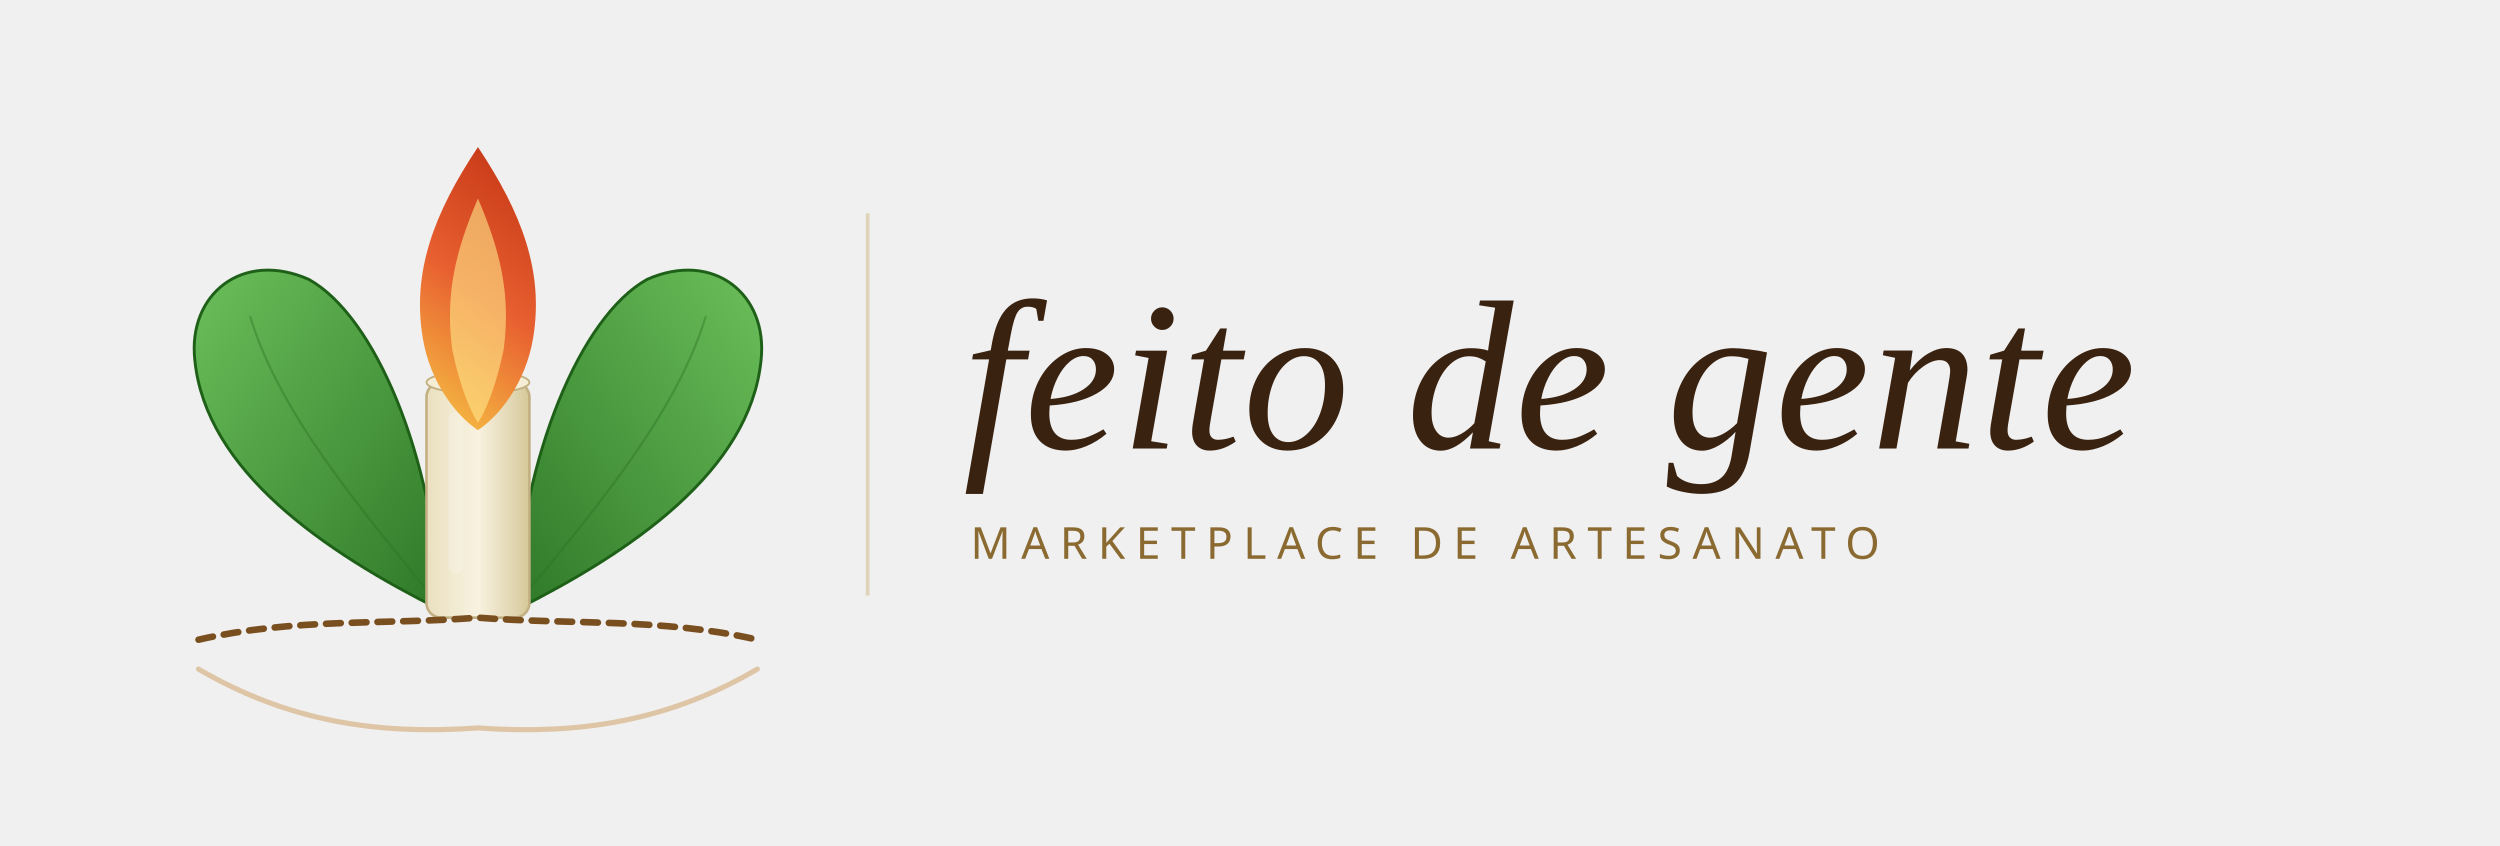
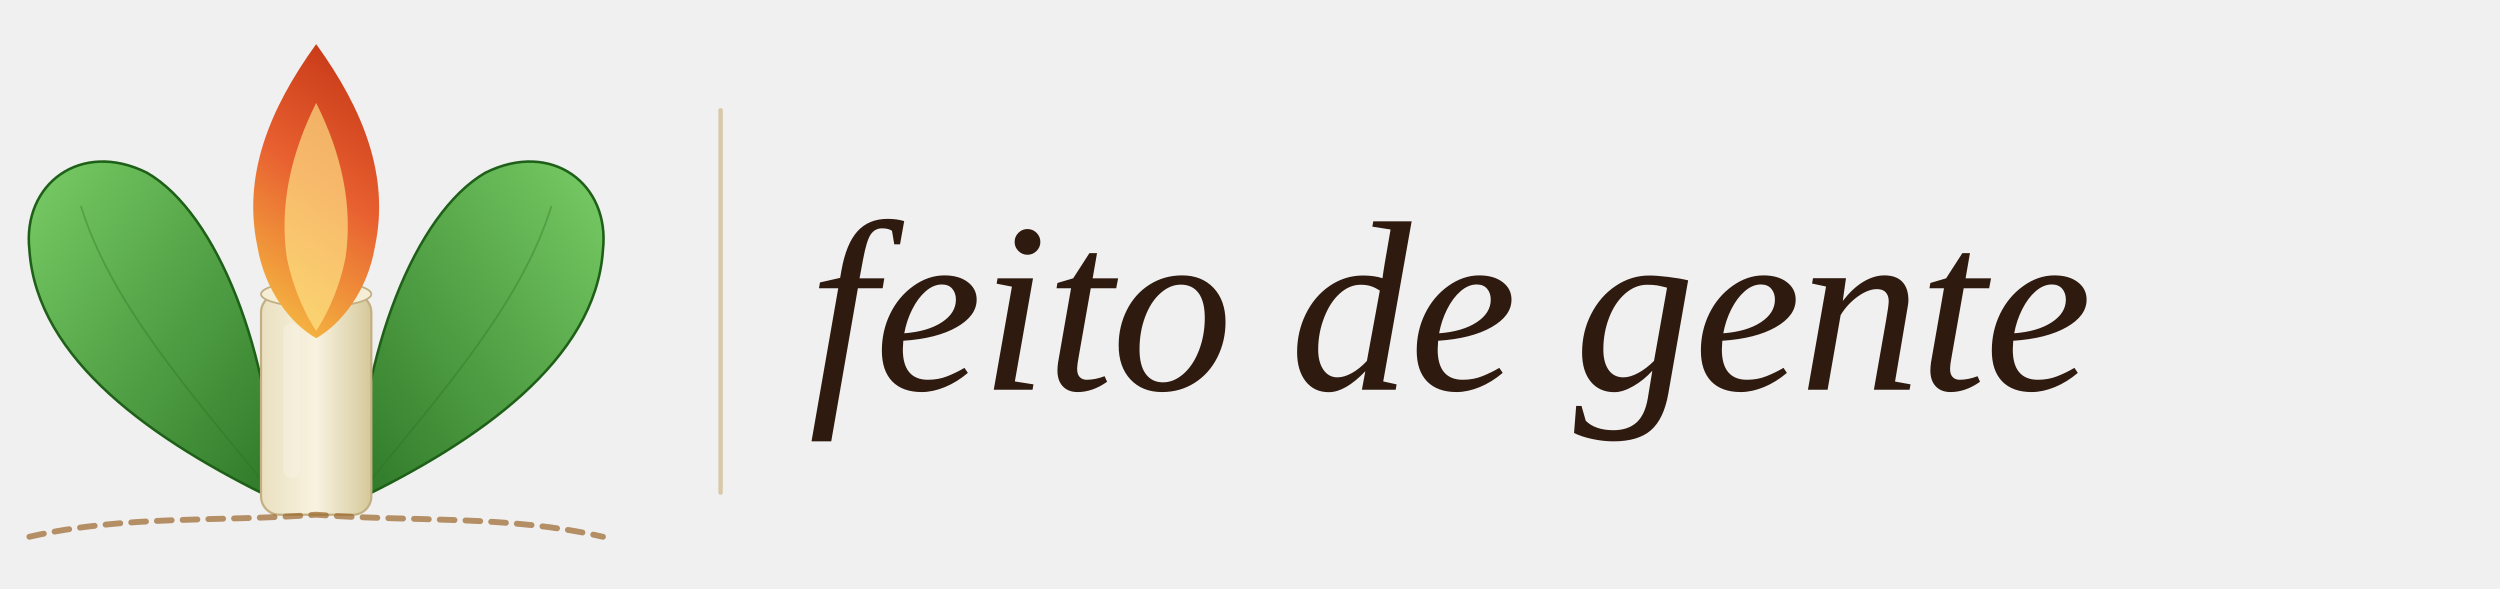
- <svg xmlns="http://www.w3.org/2000/svg" width="100%" viewBox="0 0 680 230" role="img">
+ <svg xmlns="http://www.w3.org/2000/svg" viewBox="0 0 680 160" role="img">
  <defs>
-     <linearGradient id="fg" x1="0.3" y1="1" x2="0.6" y2="0">
+     <linearGradient id="flame" x1="0.3" y1="1" x2="0.6" y2="0">
      <stop offset="0%" stop-color="#F5B942" />
-       <stop offset="50%" stop-color="#E86030" />
+       <stop offset="55%" stop-color="#E86030" />
      <stop offset="100%" stop-color="#C83A18" />
    </linearGradient>
-     <linearGradient id="cg" x1="0" y1="0" x2="1" y2="0">
+     <linearGradient id="candle" x1="0" y1="0" x2="1" y2="0">
      <stop offset="0%" stop-color="#EAE0C0" />
      <stop offset="50%" stop-color="#F8F2E0" />
      <stop offset="100%" stop-color="#D5C99A" />
    </linearGradient>
-     <linearGradient id="lg1" x1="0" y1="0" x2="1" y2="1">
-       <stop offset="0%" stop-color="#6BBF5A" />
+     <linearGradient id="leafL" x1="0" y1="0" x2="1" y2="1">
+       <stop offset="0%" stop-color="#78CC65" />
      <stop offset="100%" stop-color="#2E7828" />
    </linearGradient>
-     <linearGradient id="lg2" x1="1" y1="0" x2="0" y2="1">
-       <stop offset="0%" stop-color="#6BBF5A" />
+     <linearGradient id="leafR" x1="1" y1="0" x2="0" y2="1">
+       <stop offset="0%" stop-color="#78CC65" />
      <stop offset="100%" stop-color="#2E7828" />
    </linearGradient>
  </defs>
-   <g transform="translate(130, 110)" style="fill:rgb(0, 0, 0);stroke:none;color:rgb(0, 0, 0);stroke-width:1px;stroke-linecap:butt;stroke-linejoin:miter;opacity:1;font-family:&quot;Anthropic Sans&quot;, -apple-system, BlinkMacSystemFont, &quot;Segoe UI&quot;, sans-serif;font-size:16px;font-weight:400;text-anchor:start;dominant-baseline:auto">
-     <path d="M-10,56 C-42,40 -74,18 -77,-12 C-79,-30 -64,-42 -46,-34 C-28,-24 -12,14 -10,56Z" fill="url(#lg1)" stroke="#1E6018" stroke-width="0.8" style="stroke:rgb(30, 96, 24);color:rgb(0, 0, 0);stroke-width:0.8px;stroke-linecap:butt;stroke-linejoin:miter;opacity:1;font-family:&quot;Anthropic Sans&quot;, -apple-system, BlinkMacSystemFont, &quot;Segoe UI&quot;, sans-serif;font-size:16px;font-weight:400;text-anchor:start;dominant-baseline:auto" />
-     <path d="M-11,54 C-34,26 -54,2 -62,-24" stroke="#2A7020" stroke-width="0.6" fill="none" opacity="0.4" style="fill:none;stroke:rgb(42, 112, 32);color:rgb(0, 0, 0);stroke-width:0.6px;stroke-linecap:butt;stroke-linejoin:miter;opacity:0.4;font-family:&quot;Anthropic Sans&quot;, -apple-system, BlinkMacSystemFont, &quot;Segoe UI&quot;, sans-serif;font-size:16px;font-weight:400;text-anchor:start;dominant-baseline:auto" />
-     <path d="M10,56 C42,40 74,18 77,-12 C79,-30 64,-42 46,-34 C28,-24 12,14 10,56Z" fill="url(#lg2)" stroke="#1E6018" stroke-width="0.8" style="stroke:rgb(30, 96, 24);color:rgb(0, 0, 0);stroke-width:0.8px;stroke-linecap:butt;stroke-linejoin:miter;opacity:1;font-family:&quot;Anthropic Sans&quot;, -apple-system, BlinkMacSystemFont, &quot;Segoe UI&quot;, sans-serif;font-size:16px;font-weight:400;text-anchor:start;dominant-baseline:auto" />
-     <path d="M11,54 C34,26 54,2 62,-24" stroke="#2A7020" stroke-width="0.6" fill="none" opacity="0.4" style="fill:none;stroke:rgb(42, 112, 32);color:rgb(0, 0, 0);stroke-width:0.6px;stroke-linecap:butt;stroke-linejoin:miter;opacity:0.4;font-family:&quot;Anthropic Sans&quot;, -apple-system, BlinkMacSystemFont, &quot;Segoe UI&quot;, sans-serif;font-size:16px;font-weight:400;text-anchor:start;dominant-baseline:auto" />
-     <rect x="-14" y="-6" width="28" height="64" rx="4" fill="url(#cg)" stroke="#C2AF82" stroke-width="0.7" style="stroke:rgb(194, 175, 130);color:rgb(0, 0, 0);stroke-width:0.7px;stroke-linecap:butt;stroke-linejoin:miter;opacity:1;font-family:&quot;Anthropic Sans&quot;, -apple-system, BlinkMacSystemFont, &quot;Segoe UI&quot;, sans-serif;font-size:16px;font-weight:400;text-anchor:start;dominant-baseline:auto" />
-     <ellipse cx="0" cy="-6" rx="14" ry="3" fill="#F5EDD5" stroke="#C2AF82" stroke-width="0.5" style="fill:rgb(245, 237, 213);stroke:rgb(194, 175, 130);color:rgb(0, 0, 0);stroke-width:0.5px;stroke-linecap:butt;stroke-linejoin:miter;opacity:1;font-family:&quot;Anthropic Sans&quot;, -apple-system, BlinkMacSystemFont, &quot;Segoe UI&quot;, sans-serif;font-size:16px;font-weight:400;text-anchor:start;dominant-baseline:auto" />
-     <rect x="-8" y="2" width="4" height="44" rx="2" fill="#fff" opacity="0.18" style="fill:rgb(255, 255, 255);stroke:none;color:rgb(0, 0, 0);stroke-width:1px;stroke-linecap:butt;stroke-linejoin:miter;opacity:0.18;font-family:&quot;Anthropic Sans&quot;, -apple-system, BlinkMacSystemFont, &quot;Segoe UI&quot;, sans-serif;font-size:16px;font-weight:400;text-anchor:start;dominant-baseline:auto" />
-     <line x1="0" y1="-9" x2="0" y2="-18" stroke="#3C2810" stroke-width="1.6" stroke-linecap="round" style="fill:rgb(0, 0, 0);stroke:rgb(60, 40, 16);color:rgb(0, 0, 0);stroke-width:1.6px;stroke-linecap:round;stroke-linejoin:miter;opacity:1;font-family:&quot;Anthropic Sans&quot;, -apple-system, BlinkMacSystemFont, &quot;Segoe UI&quot;, sans-serif;font-size:16px;font-weight:400;text-anchor:start;dominant-baseline:auto" />
-     <path d="M0,-70 C12,-52 18,-36 15,-18 C13,-6 6,3 0,7 C-6,3 -13,-6 -15,-18 C-18,-36 -12,-52 0,-70Z" fill="url(#fg)" style="stroke:none;color:rgb(0, 0, 0);stroke-width:1px;stroke-linecap:butt;stroke-linejoin:miter;opacity:1;font-family:&quot;Anthropic Sans&quot;, -apple-system, BlinkMacSystemFont, &quot;Segoe UI&quot;, sans-serif;font-size:16px;font-weight:400;text-anchor:start;dominant-baseline:auto" />
-     <path d="M0,-56 C6,-42 9,-30 7,-15 C5,-5 2,2 0,5 C-2,2 -5,-5 -7,-15 C-9,-30 -6,-42 0,-56Z" fill="#FFE88A" opacity="0.6" style="fill:rgb(255, 232, 138);stroke:none;color:rgb(0, 0, 0);stroke-width:1px;stroke-linecap:butt;stroke-linejoin:miter;opacity:0.6;font-family:&quot;Anthropic Sans&quot;, -apple-system, BlinkMacSystemFont, &quot;Segoe UI&quot;, sans-serif;font-size:16px;font-weight:400;text-anchor:start;dominant-baseline:auto" />
-     <path d="M-76,64 C-50,58 -25,60 0,58 C25,60 50,58 76,64" stroke="#7A4F20" stroke-width="1.8" fill="none" stroke-linecap="round" stroke-dasharray="4,3" style="fill:none;stroke:rgb(122, 79, 32);color:rgb(0, 0, 0);stroke-width:1.8px;stroke-dasharray:4px, 3px;stroke-linecap:round;stroke-linejoin:miter;opacity:1;font-family:&quot;Anthropic Sans&quot;, -apple-system, BlinkMacSystemFont, &quot;Segoe UI&quot;, sans-serif;font-size:16px;font-weight:400;text-anchor:start;dominant-baseline:auto" />
-     <path d="M-76,72 C-52,86 -28,90 0,88 C28,90 52,86 76,72" stroke="#C8904A" stroke-width="1.4" fill="none" stroke-linecap="round" opacity="0.45" style="fill:none;stroke:rgb(200, 144, 74);color:rgb(0, 0, 0);stroke-width:1.4px;stroke-linecap:round;stroke-linejoin:miter;opacity:0.45;font-family:&quot;Anthropic Sans&quot;, -apple-system, BlinkMacSystemFont, &quot;Segoe UI&quot;, sans-serif;font-size:16px;font-weight:400;text-anchor:start;dominant-baseline:auto" />
+   <g transform="translate(86,84)">
+     <path d="M-11,52 C-44,36 -76,14 -78,-16 C-80,-34 -64,-46 -46,-37 C-27,-26 -12,12 -11,52Z" fill="url(#leafL)" stroke="#1E6018" stroke-width="0.7" />
+     <path d="M-12,50 C-35,22 -56,-2 -64,-28" stroke="#2A7020" stroke-width="0.5" fill="none" opacity="0.35" />
+     <path d="M11,52 C44,36 76,14 78,-16 C80,-34 64,-46 46,-37 C27,-26 12,12 11,52Z" fill="url(#leafR)" stroke="#1E6018" stroke-width="0.7" />
+     <path d="M12,50 C35,22 56,-2 64,-28" stroke="#2A7020" stroke-width="0.5" fill="none" opacity="0.35" />
+     <rect x="-15" y="-4" width="30" height="60" rx="5" fill="url(#candle)" stroke="#C2AF82" stroke-width="0.6" />
+     <ellipse cx="0" cy="-4" rx="15" ry="3.5" fill="#F5EDD5" stroke="#C2AF82" stroke-width="0.5" />
+     <rect x="-9" y="4" width="4.5" height="42" rx="2.2" fill="#fff" opacity="0.2" />
+     <line x1="0" y1="-7" x2="0" y2="-18" stroke="#3C2810" stroke-width="1.8" stroke-linecap="round" />
+     <path d="M0,-72 C13,-54 20,-36 16,-17 C14,-5 7,4 0,8 C-7,4 -14,-5 -16,-17 C-20,-36 -13,-54 0,-72Z" fill="url(#flame)" />
+     <path d="M0,-56 C7,-42 10,-28 8,-14 C6,-4 2,3 0,6 C-2,3 -6,-4 -8,-14 C-10,-28 -7,-42 0,-56Z" fill="#FFE88A" opacity="0.65" />
+     <path d="M-78,62 C-52,56 -26,58 0,56 C26,58 52,56 78,62" stroke="#9A6428" stroke-width="1.6" fill="none" stroke-linecap="round" stroke-dasharray="4,3" opacity="0.7" />
  </g>
-   <line x1="236" y1="58" x2="236" y2="162" stroke="#E0D4B8" stroke-width="1" style="fill:rgb(0, 0, 0);stroke:rgb(224, 212, 184);color:rgb(0, 0, 0);stroke-width:1px;stroke-linecap:butt;stroke-linejoin:miter;opacity:1;font-family:&quot;Anthropic Sans&quot;, -apple-system, BlinkMacSystemFont, &quot;Segoe UI&quot;, sans-serif;font-size:16px;font-weight:400;text-anchor:start;dominant-baseline:auto" />
-   <text x="262" y="122" font-family="Georgia,'Times New Roman',serif" font-style="italic" font-size="58" font-weight="400" fill="#3A2210" letter-spacing="0.5" style="fill:rgb(58, 34, 16);stroke:none;color:rgb(0, 0, 0);stroke-width:1px;stroke-linecap:butt;stroke-linejoin:miter;opacity:1;font-family:Georgia, &quot;Times New Roman&quot;, serif;font-size:58px;font-weight:400;font-style:italic;text-anchor:start;dominant-baseline:auto">feito de gente</text>
-   <text x="264" y="152" font-family="system-ui,sans-serif" font-size="12" letter-spacing="0.24em" fill="#8A6A30" style="fill:rgb(138, 106, 48);stroke:none;color:rgb(0, 0, 0);stroke-width:1px;stroke-linecap:butt;stroke-linejoin:miter;opacity:1;font-family:system-ui, sans-serif;font-size:12px;font-weight:400;text-anchor:start;dominant-baseline:auto">MARKETPLACE DE ARTESANATO</text>
+   <line x1="196" y1="30" x2="196" y2="134" stroke="#D8C8A8" stroke-width="1.2" stroke-linecap="round" />
+   <text x="220" y="106" font-family="Georgia,'Times New Roman',serif" font-style="italic" font-size="66" font-weight="400" fill="#2E1A0E" letter-spacing="-0.5">feito de gente</text>
</svg>
